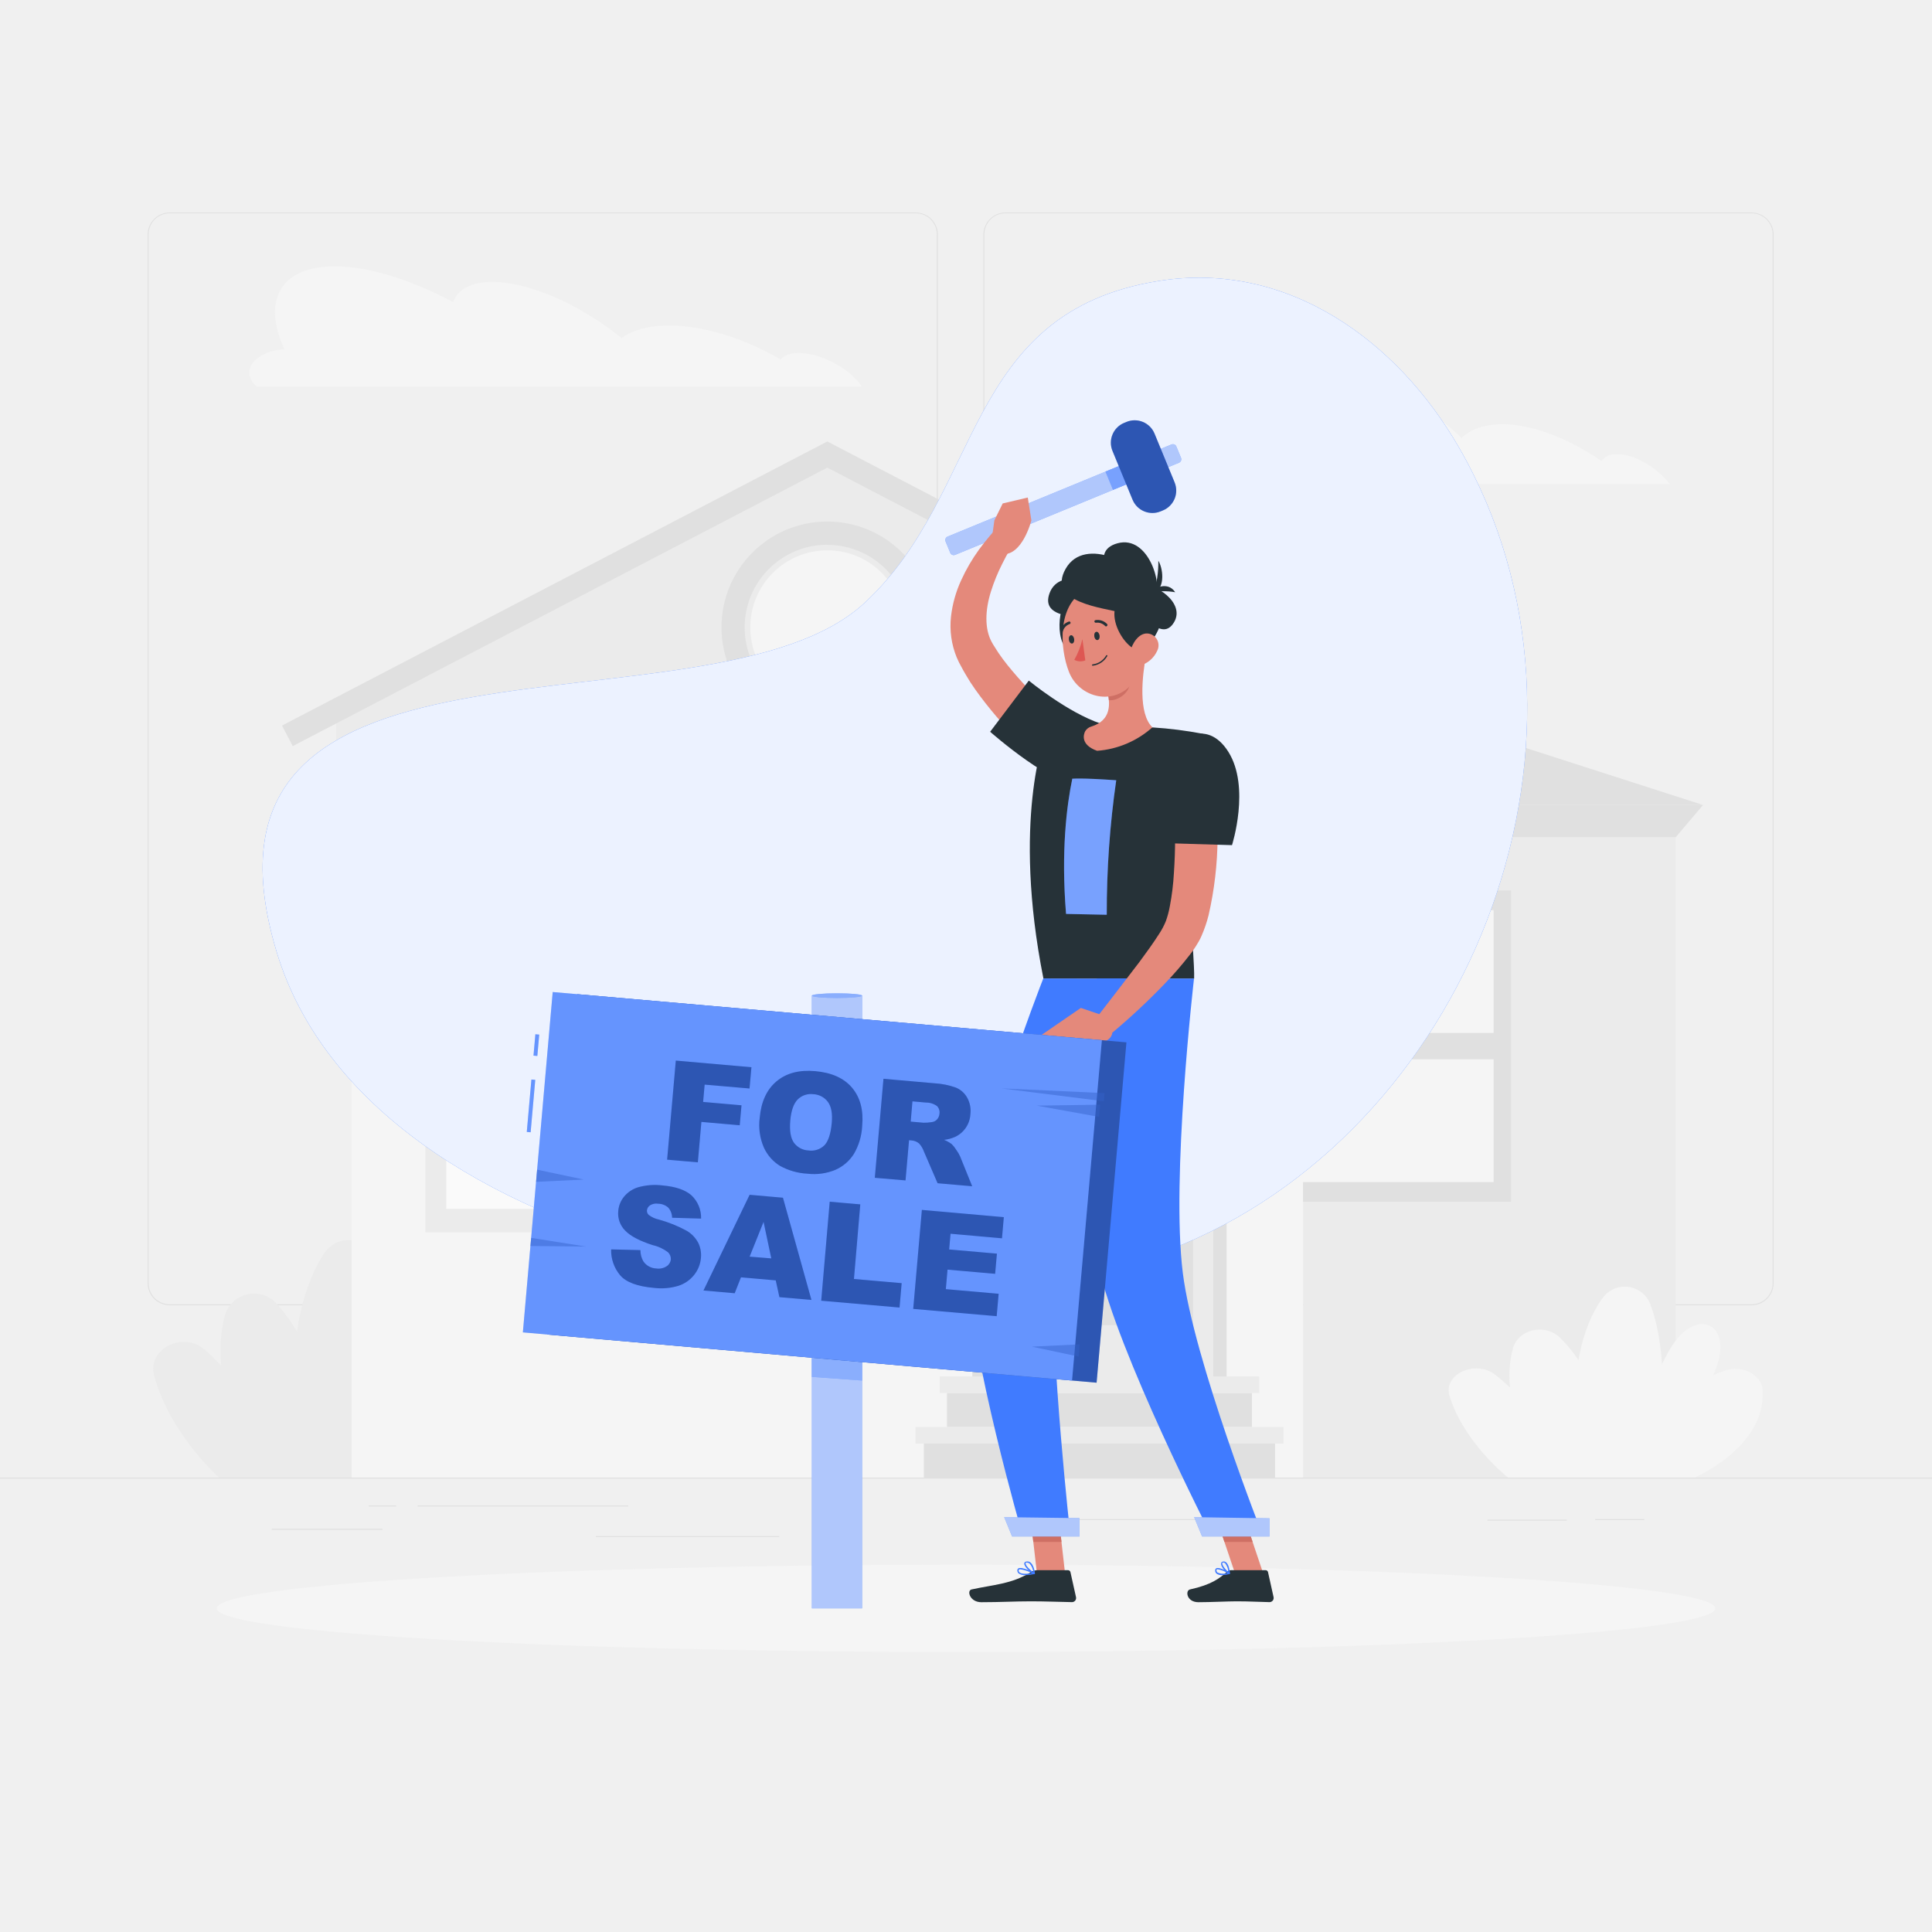
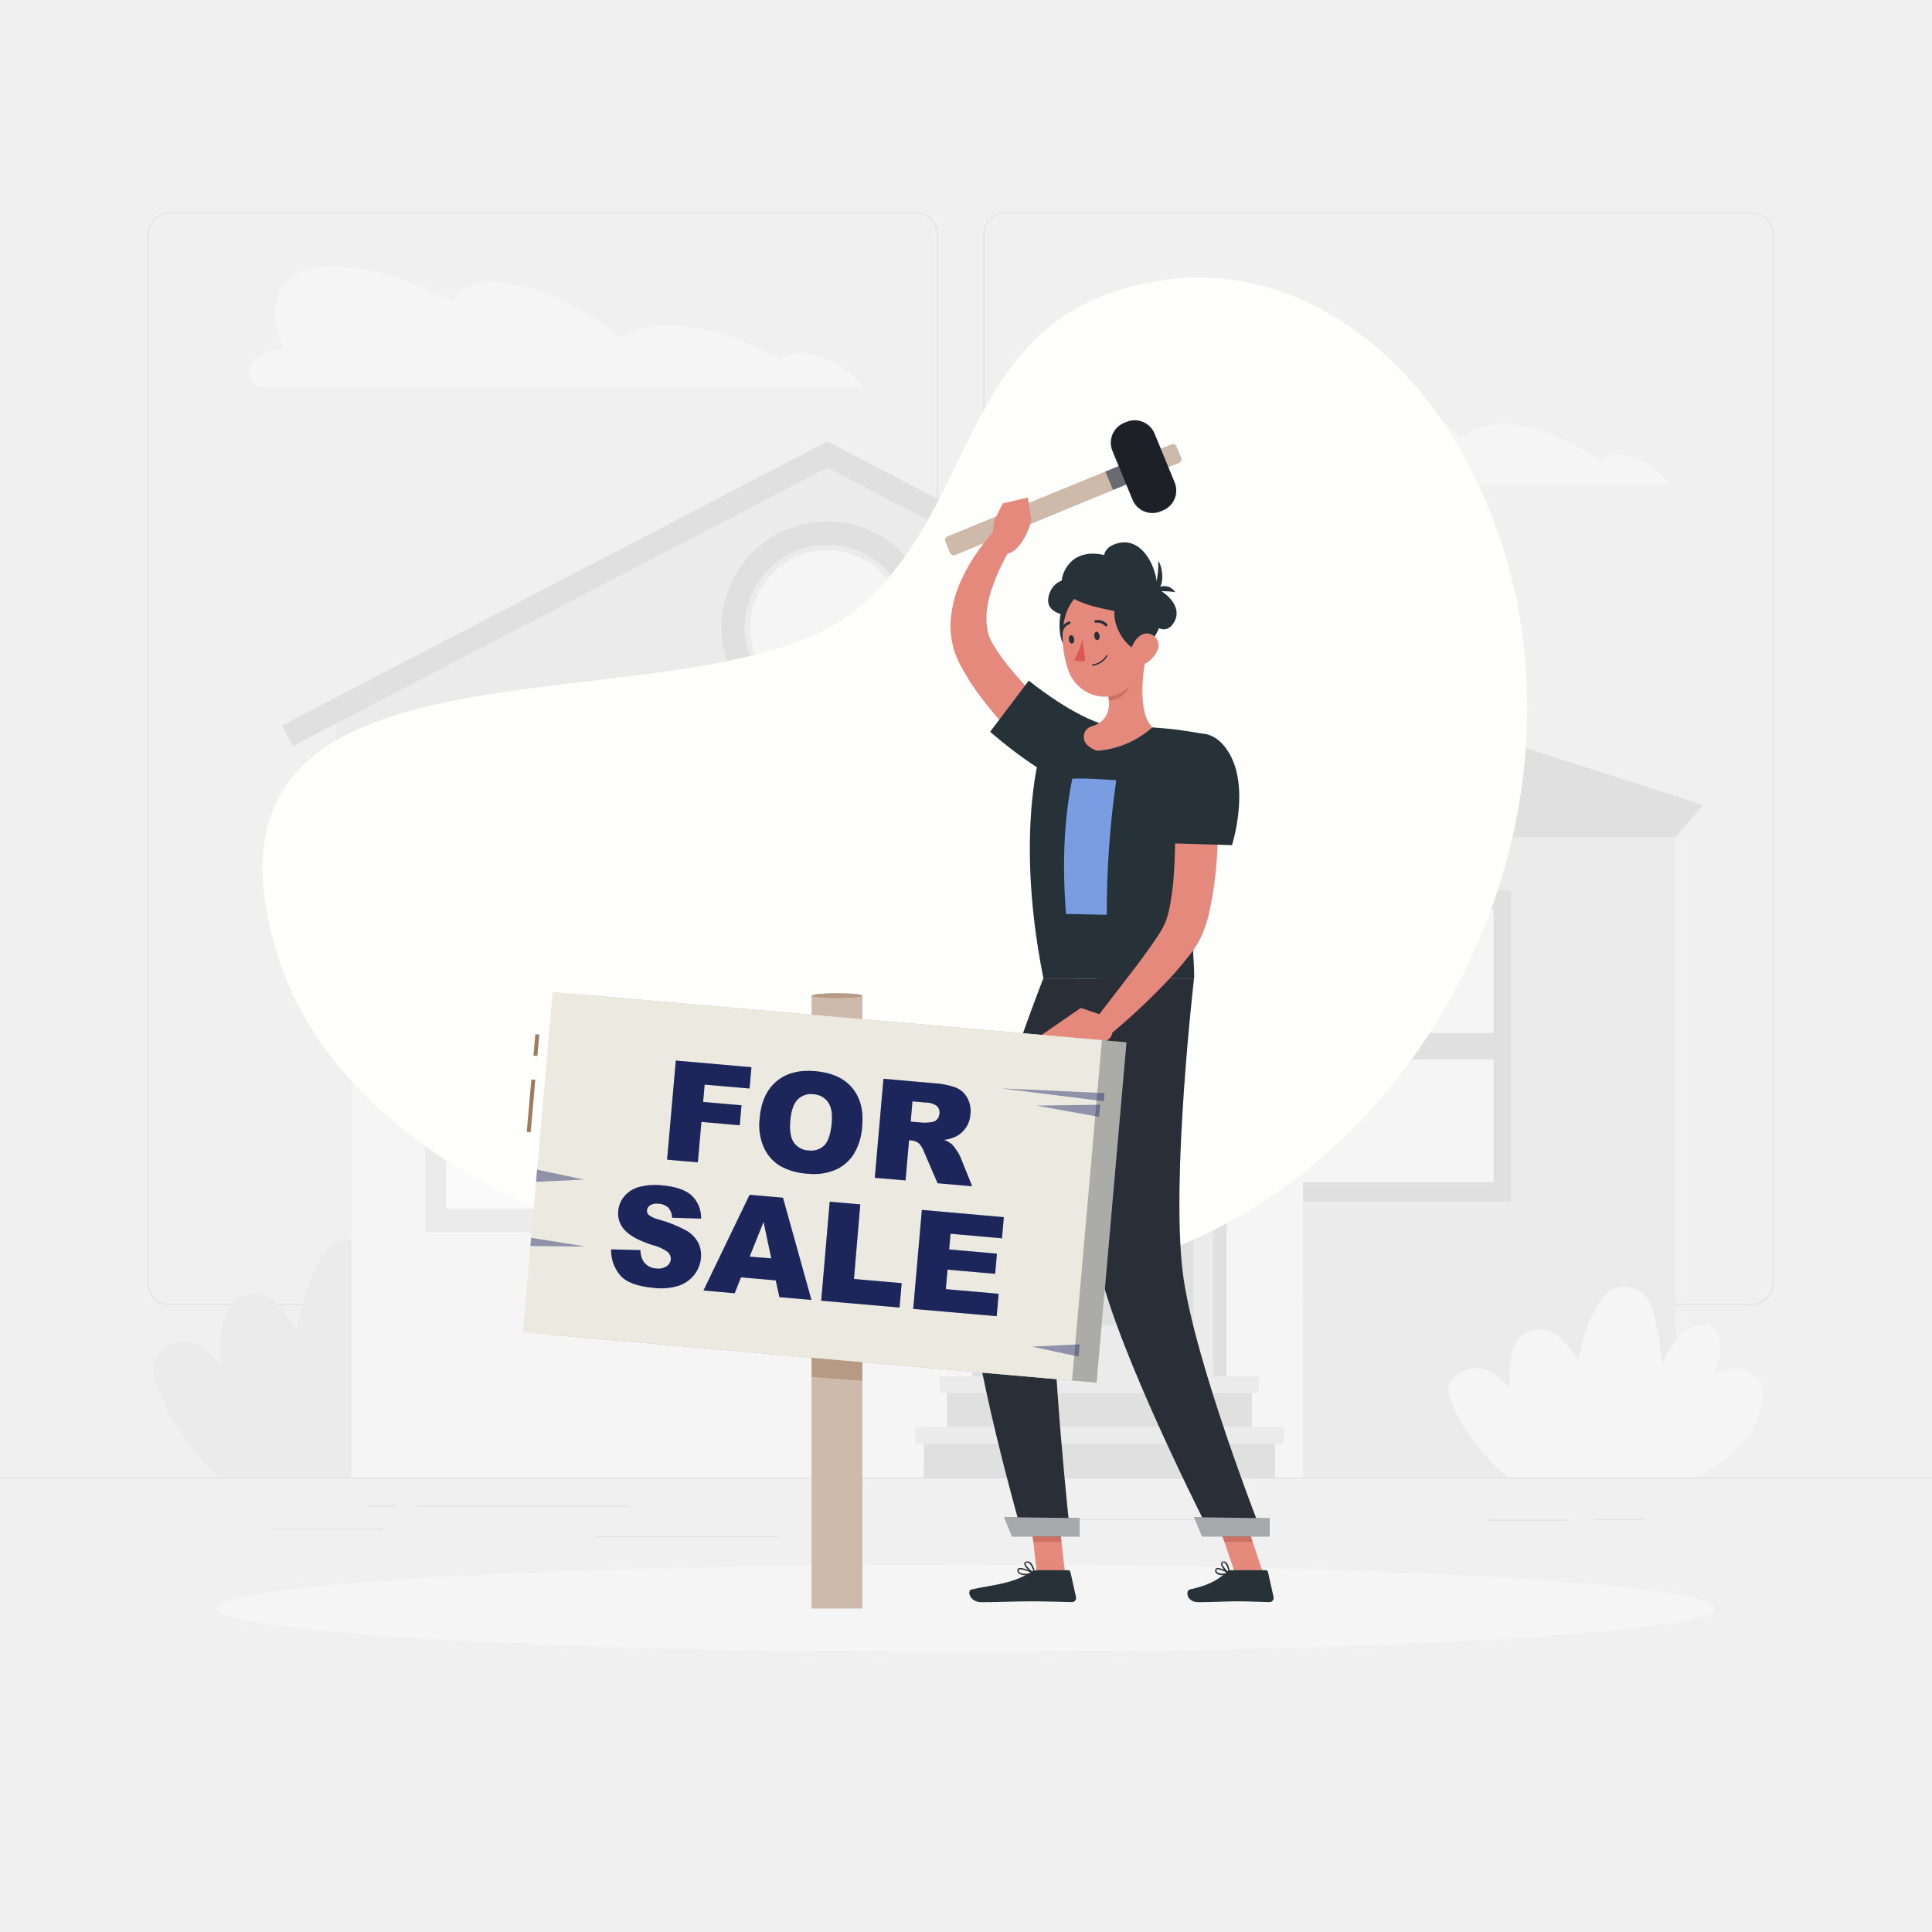
<svg xmlns="http://www.w3.org/2000/svg" viewBox="0 0 500 500">
  <path d="M0 382.4h500v.25H0zm384.97 10.88h20.54v.25h-20.54zm27.87-.13h12.69v.25h-12.69zm-135.95 0h38.81v.25h-38.81zm-122.68 4.39h47.46v.25h-47.46zm-58.77-7.91h7.07v.25h-7.07zm12.63 0h54.49v.25h-54.49zm-37.72 6.04h28.63v.25H70.35zM237 337.8H43.91a5.71 5.71 0 0 1-5.7-5.71V60.66a5.71 5.71 0 0 1 5.7-5.66H237a5.71 5.71 0 0 1 5.71 5.71v271.38a5.71 5.71 0 0 1-5.71 5.71M43.91 55.2a5.46 5.46 0 0 0-5.45 5.46v271.43a5.46 5.46 0 0 0 5.45 5.46H237a5.47 5.47 0 0 0 5.46-5.46V60.66A5.47 5.47 0 0 0 237 55.2Zm409.4 282.6h-193.1a5.72 5.72 0 0 1-5.71-5.71V60.66a5.72 5.72 0 0 1 5.71-5.66h193.1a5.71 5.71 0 0 1 5.69 5.66v271.43a5.71 5.71 0 0 1-5.69 5.71M260.21 55.2a5.47 5.47 0 0 0-5.46 5.46v271.43a5.47 5.47 0 0 0 5.46 5.46h193.1a5.47 5.47 0 0 0 5.46-5.46V60.66a5.47 5.47 0 0 0-5.46-5.46Z" style="fill:#e0e0e0" />
  <path d="M77.23 382.4H56.68S44 371.16 39.91 356.08C38 349.13 47.35 344.34 53 349.3c13.22 11.62 24.23 33.1 24.23 33.1" style="fill:#ebebeb" />
  <path d="M85.88 382.4H65.33s-11.75-24.14-7.21-41.71a7.86 7.86 0 0 1 13.45-3.32c15.54 17.1 14.31 45.03 14.31 45.03m.02 0h13.27s8.32-14.67 16.13-32.7c7.29-16.81-5.13-23.83-12.93-7.31-9.92 21.02-16.47 40.01-16.47 40.01" style="fill:#ebebeb" />
  <path d="M89.53 382.4h20.55s20.69-9.79 19.54-28.32c-.31-4.85-5.85-8-10.76-6.12-22.06 8.46-29.33 34.44-29.33 34.44" style="fill:#ebebeb" />
  <path d="M78 382.4h20.54s6.21-34.28-1.15-55.87c-2.2-6.45-10-7.58-13.62-2C70.38 345.41 78 382.4 78 382.4" style="fill:#ebebeb" />
  <path d="M214.11 200 272 154.03l168.75 54.3H214.11z" style="fill:#e0e0e0" />
  <path d="M337.22 216.67h96.44V382.4h-96.44z" style="fill:#ebebeb" transform="matrix(-1 0 0 -1 770.89 599.07)" />
  <path d="M408.83 382.4h-18.55s-11.43-9-15.15-21.16c-1.71-5.59 6.72-9.45 11.82-5.46 11.94 9.35 21.88 26.62 21.88 26.62" style="fill:#f5f5f5" />
  <path d="M416.65 382.4h-18.56s-10.61-19.41-6.51-33.54c1.42-4.9 8.32-6.41 12.14-2.67 14.04 13.75 12.93 36.21 12.93 36.21m.02 0h12a296 296 0 0 0 14.58-26.29c6.58-13.52-4.64-19.17-11.68-5.88a336 336 0 0 0-14.9 32.17" style="fill:#f5f5f5" />
  <path d="M419.94 382.4h18.56s18.69-7.87 17.64-22.77c-.27-3.9-5.28-6.43-9.71-4.92-19.92 6.8-26.49 27.69-26.49 27.69" style="fill:#f5f5f5" />
  <path d="M409.53 382.4h18.55s5.61-27.56-1-44.93a7.08 7.08 0 0 0-12.3-1.58c-12.13 16.76-5.25 46.51-5.25 46.51" style="fill:#f5f5f5" />
  <path d="M337.22 216.67h96.45l7.08-8.34H337.22zm-42.43 13.79h96.27v80.56h-96.27z" style="fill:#e0e0e0" />
  <path d="M307.73 227.12h70.39v87.22h-70.39z" style="fill:#f5f5f5" transform="rotate(90 342.925 270.735)" />
  <path d="M296.67 267.32h92.53v6.82h-92.53z" style="fill:#e0e0e0" />
  <path d="M91 187.85h246.22v194.54H91z" style="fill:#f5f5f5" />
  <path d="M110.08 222.55h115.18v96.38H110.08z" style="fill:#ebebeb" />
  <path d="M125.56 218.56h84.22v104.35h-84.22z" style="fill:#fafafa" transform="rotate(90 167.665 270.735)" />
  <path d="M134.25 209.86h66.83v104.35h-66.83z" style="fill:#f5f5f5" transform="rotate(90 167.67 262.04)" />
  <path d="M112.32 291.37h110.7v8.16h-110.7z" style="fill:#ebebeb" />
  <path d="M251.63 218.63h65.81v139.93h-65.81z" style="fill:#e0e0e0" transform="matrix(-1 0 0 -1 569.08 577.18)" />
  <path d="M216.16 260.74h136.75v58.88H216.16z" style="fill:#ebebeb" transform="rotate(90 284.54 290.18)" />
  <path d="M257.67 229.92h53.73v48.48h-53.73z" style="fill:#e0e0e0" transform="rotate(90 284.54 254.15)" />
  <path d="M257.67 291.86h53.73v48.48h-53.73z" style="fill:#e0e0e0" transform="rotate(90 284.54 316.1)" />
  <path d="M341.22 201.41H87v-17.56l127.11-66.22 127.11 66.22z" style="fill:#ebebeb" />
  <path d="m352.46 193.09-138.35-72.07-138.35 72.07-2.77-5.32 141.12-73.52 141.12 73.52z" style="fill:#e0e0e0" />
  <path d="M214.11 189.73a27.38 27.38 0 1 1 27.37-27.38 27.41 27.41 0 0 1-27.37 27.38m0-48.75a21.38 21.38 0 1 0 21.37 21.37A21.4 21.4 0 0 0 214.11 141Z" style="fill:#e0e0e0" />
  <circle cx="214.11" cy="162.35" r="19.93" style="fill:#f5f5f5" />
  <path d="M243.19 356.22h82.7v4.29h-82.7z" style="fill:#ebebeb" />
  <path d="M245.08 360.52H324v8.79h-78.92z" style="fill:#e0e0e0" />
  <path d="M236.91 369.31h95.26v4.29h-95.26z" style="fill:#ebebeb" />
  <path d="M239.09 373.6h90.9v8.79h-90.9z" style="fill:#e0e0e0" />
  <path d="M310.75 281.81a3.63 3.63 0 1 1-3.63-3.63 3.63 3.63 0 0 1 3.63 3.63" style="fill:#fafafa" />
  <path d="M73.62 90.4c-5.8-12.53-1.19-21.46 13-21.46 8.89 0 19.91 3.52 30.65 9.23 1.21-3.26 4.63-5.21 10.13-5.21 9.67 0 23 6 33.46 14.55 2.53-1.89 6.19-3.06 10.9-3.24C181 83.88 192.22 87.35 202 93a6 6 0 0 1 4.29-1.62c5.34-.22 12.56 3.28 16.14 7.81.23.29.43.56.62.84H66.42c-4.95-4.46.52-9.41 7.2-9.63m204.74 21.23a12 12 0 0 1 1.34-.07c-.41-4.65 2-7.62 7.14-7.62 3.72 0 8.27 1.55 12.91 4.17-1.32-9 2.93-14.89 12.56-14.89 7.77 0 17.61 3.82 27.33 10 .85-3.54 3.72-5.66 8.53-5.66 8.45 0 20.46 6.55 30.09 15.8 2.08-2.06 5.2-3.33 9.31-3.54 8.05-.41 18 3.35 26.9 9.49a4.34 4.34 0 0 1 3.66-1.76c4.4-.23 10.46 3.16 14 7.69H271.28c-3.78-6.83-.77-12.84 7.08-13.61" style="fill:#f5f5f5" />
-   <path d="M223.78 156C184 193 43.9 154 71.55 246.19c24.33 81.05 169.7 103.29 234.85 75.72C381.72 290 420.1 189.56 377.57 115.8 361.7 88.28 333.28 67.41 300 72.69c-51 8.1-45.33 54.69-76.22 83.31" style="fill:#407bff" />
+   <path d="M223.78 156C184 193 43.9 154 71.55 246.19c24.33 81.05 169.7 103.29 234.85 75.72C381.72 290 420.1 189.56 377.57 115.8 361.7 88.28 333.28 67.41 300 72.69c-51 8.1-45.33 54.69-76.22 83.31" style="fill:#F3F3EE" />
  <path d="M223.78 156C184 193 43.9 154 71.55 246.19c24.33 81.05 169.7 103.29 234.85 75.72C381.72 290 420.1 189.56 377.57 115.8 361.7 88.28 333.28 67.41 300 72.69c-51 8.1-45.33 54.69-76.22 83.31" style="fill:#fff;opacity:.9" />
  <ellipse cx="250" cy="416.24" rx="193.89" ry="11.32" style="fill:#f5f5f5" />
-   <rect width="5.11" height="64.58" x="272.6" y="97.02" rx=".96" style="fill:#407bff" transform="rotate(67.63 275.167 129.33)" />
+   <rect width="5.11" height="64.58" x="272.6" y="97.02" rx=".96" style="fill:#8A5A34" transform="rotate(67.63 275.167 129.33)" />
  <rect width="5.11" height="64.58" x="272.6" y="97.02" rx=".96" style="fill:#fafafa;opacity:.6" transform="rotate(67.63 275.167 129.33)" />
-   <path d="M286.69 121.13h5.11v4.77h-5.11z" style="fill:#407bff" transform="rotate(67.63 289.266 123.531)" />
+   <path d="M286.69 121.13h5.11v4.77h-5.11z" style="fill:#2A2E37" transform="rotate(67.63 289.266 123.531)" />
  <path d="M286.69 121.13h5.11v4.77h-5.11z" style="fill:#fafafa;opacity:.3" transform="rotate(67.63 289.266 123.531)" />
-   <rect width="24.77" height="11.77" x="283.54" y="114.88" rx="5.56" style="fill:#407bff" transform="rotate(67.63 295.935 120.783)" />
+   <rect width="24.77" height="11.77" x="283.54" y="114.88" rx="5.56" style="fill:#2A2E37" transform="rotate(67.63 295.935 120.783)" />
  <rect width="24.77" height="11.77" x="283.54" y="114.88" rx="5.56" style="opacity:.3" transform="rotate(67.63 295.935 120.783)" />
  <path d="M275.64 407.21h-7.28l-1.94-16.88h7.29zm51.28 0h-7.29l-5.68-16.88h7.29z" style="fill:#e4897b" />
  <path d="M318.66 406.36h8.88a.63.63 0 0 1 .62.5l1.44 6.48a1.07 1.07 0 0 1-1.06 1.29c-2.86-.05-5-.21-8.55-.21-2.21 0-6.77.23-9.83.23s-3.46-3-2.21-3.3c5.62-1.23 7.73-2.92 9.53-4.54a1.75 1.75 0 0 1 1.18-.45m-50.25 0h8a.65.65 0 0 1 .62.5l1.44 6.48a1.06 1.06 0 0 1-1.05 1.29c-2.87-.05-7-.21-10.63-.21-4.22 0-7.86.23-12.81.23-3 0-3.82-3-2.56-3.3 5.7-1.25 10.35-1.38 15.27-4.42a3.4 3.4 0 0 1 1.72-.57" style="fill:#263238" />
  <path d="M270.42 197.92c-1.21-1-2.27-1.94-3.35-3s-2.13-2-3.17-3c-2.08-2.07-4.09-4.21-6-6.45s-3.77-4.59-5.52-7.06l-1.28-1.89-1.21-2c-.41-.64-.77-1.37-1.15-2.06l-.56-1.05c-.2-.42-.4-.83-.58-1.26a21.6 21.6 0 0 1-1.48-10.6 30.9 30.9 0 0 1 2.64-9.4 45.6 45.6 0 0 1 4.62-7.93c.88-1.22 1.82-2.39 2.78-3.53a43 43 0 0 1 3.11-3.31l4.1 3.62c-.67 1-1.42 2.22-2.09 3.36s-1.3 2.34-1.89 3.53a47 47 0 0 0-2.94 7.2c-1.51 4.82-1.66 9.61.17 13 .1.22.23.42.35.63l.5.79c.35.52.64 1.05 1 1.56l1.11 1.56 1.2 1.55c1.63 2 3.38 4 5.21 6s3.75 3.9 5.69 5.79 4 3.79 5.89 5.53Z" style="fill:#e4897b" />
  <path d="M280.2 203.06c-6.81 1.46-23.95-13.68-23.95-13.68l10-13.24s10.11 8.31 18.67 11.14c8.76 2.91 2.76 14.17-4.72 15.78" style="fill:#263238" />
  <path d="m256.5 140.83.84-6.16h9.58s-2.35 9.33-7.62 8.71Zm3-10.54 6.49-1.53.93 5.91h-9.58z" style="fill:#e4897b" />
  <path d="m266.42 390.34 1 8.7h7.29l-1-8.7zm54.83 0h-7.29l2.92 8.7h7.29z" style="fill:#ce6f64" />
  <path d="M270.47 190.26s-8.6 22-.43 63h39c.27-6-3.49-35.16 2.28-63.35a102 102 0 0 0-13-1.65 143 143 0 0 0-16.57 0 73 73 0 0 0-11.28 2" style="fill:#263238" />
-   <path d="M283.43 201.6c-3.17-.15-4.89-.12-5.64-.08h-.28c-1.45 6.95-2.94 18.73-1.62 35l10.54.22a239.6 239.6 0 0 1 2.45-34.81c-1.61-.11-3.51-.24-5.45-.33" style="fill:#407bff" />
+   <path d="M283.43 201.6c-3.17-.15-4.89-.12-5.64-.08h-.28c-1.45 6.95-2.94 18.73-1.62 35l10.54.22a239.6 239.6 0 0 1 2.45-34.81c-1.61-.11-3.51-.24-5.45-.33" style="fill:#4274D9" />
  <path d="M283.43 201.6c-3.17-.15-4.89-.12-5.64-.08h-.28c-1.45 6.95-2.94 18.73-1.62 35l10.54.22a239.6 239.6 0 0 1 2.45-34.81c-1.61-.11-3.51-.24-5.45-.33" style="fill:#fafafa;opacity:.3" />
  <path d="M296.6 169.58c-1 5.33-2.08 15.1 1.65 18.65a24.2 24.2 0 0 1-14.33 6.08c-4.31-1.56-3.52-4.2-3.08-5.06a2.7 2.7 0 0 1 1.62-1.23c5.15-1.61 5-5.81 4-9.76Z" style="fill:#e4897b" />
  <path d="m292.46 173.12-6 5.14a17 17 0 0 1 .51 2.94c2.33.3 5.47-2 5.47-4.59a22 22 0 0 0 .02-3.49" style="fill:#ce6f64" />
  <path d="M277 154.08c-3.34 2-4.31 13.24.55 14.91s5.79-18.67-.55-14.91" style="fill:#263238" />
  <path d="M283.44 160c-3.48-.44-14.4.36-11.79-6.55s14.09-2.64 15 .62 2.87 6.73-3.21 5.93" style="fill:#263238" />
  <path d="M295.16 161c.53 7.21 1.21 11.4-1.9 15.57-4.68 6.26-13.95 4.19-16.63-2.72-2.41-6.22-2.88-17 3.73-20.76a9.86 9.86 0 0 1 14.8 7.91" style="fill:#e4897b" />
  <path d="M295.61 168.1c-3.56 2.07-13.19-12.21-1.86-15.43s7.63 12.09 1.86 15.43" style="fill:#263238" />
  <path d="M290.44 158.63c-4.65-1.34-19.67-2.59-14.65-11.43s19.74-.58 20.24 4 2.52 9.8-5.59 7.43" style="fill:#263238" />
  <path d="M291.06 156c-1.94-3.54-10-13.17-1.85-15.4s12 11.35 9.51 14.36-4.28 7.23-7.66 1.04" style="fill:#263238" />
  <path d="M298.54 153.62a27 27 0 0 0 1.24-8.49c1.06 1.62 2.06 6.87-1.24 8.49" style="fill:#263238" />
  <path d="M304.14 153.27a16.1 16.1 0 0 0-6.55.17c.98-1.29 4.64-3.11 6.55-.17" style="fill:#263238" />
  <path d="M293.58 156.81c2.07 2 7.16 9.45 10.26 4.23s-5.52-10.42-8.07-9.31-5.77 1.56-2.19 5.08" style="fill:#263238" />
  <path d="M299.46 168.47a6.92 6.92 0 0 1-3.83 3.59c-2.26.83-3.59-1.15-3.12-3.39.43-2 2.11-4.86 4.46-4.73a3.08 3.08 0 0 1 2.49 4.53" style="fill:#e4897b" />
-   <path d="M270 253.23s-20.55 52.07-19.76 74.29c.83 23.11 14.41 69.83 14.41 69.83H277s-5-45.35-4.48-68.07c.6-24.74 23.14-76 23.14-76Z" style="fill:#407bff" />
-   <path d="m286.41 270.44 1.19 2.68a351 351 0 0 0-11.25 34c-.35-13.12 2.38-27.62 10.06-36.68" style="fill:#407bff" />
+   <path d="M270 253.23s-20.55 52.07-19.76 74.29c.83 23.11 14.41 69.83 14.41 69.83H277s-5-45.35-4.48-68.07c.6-24.74 23.14-76 23.14-76Z" style="fill:#2A2E37" />
+   <path d="m286.41 270.44 1.19 2.68a351 351 0 0 0-11.25 34c-.35-13.12 2.38-27.62 10.06-36.68" style="fill:#2A2E37" />
  <path d="m286.41 270.44 1.19 2.68a351 351 0 0 0-11.25 34c-.35-13.12 2.38-27.62 10.06-36.68" style="opacity:.2" />
-   <path d="M283.86 253.23s-4.15 53.27.39 74.13c5 22.85 29.21 70 29.21 70h13.34s-17.85-45.3-20.69-67.92c-3.08-24.54 2.9-76.2 2.9-76.2Z" style="fill:#407bff" />
-   <path d="M311.1 397.64h17.44v-4.7l-19.5-.3z" style="fill:#407bff" />
+   <path d="M283.86 253.23s-4.15 53.27.39 74.13c5 22.85 29.21 70 29.21 70h13.34s-17.85-45.3-20.69-67.92c-3.08-24.54 2.9-76.2 2.9-76.2Z" style="fill:#2A2E37" />
+   <path d="M311.1 397.64h17.44v-4.7l-19.5-.3z" style="fill:#2A2E37" />
  <path d="M311.1 397.64h17.44v-4.7l-19.5-.3z" style="fill:#fafafa;opacity:.6" />
-   <path d="M261.93 397.64h17.45v-4.75l-19.5-.25z" style="fill:#407bff" />
+   <path d="M261.93 397.64h17.45v-4.75l-19.5-.25z" style="fill:#2A2E37" />
  <path d="M261.93 397.64h17.45v-4.75l-19.5-.25z" style="fill:#fafafa;opacity:.6" />
  <path d="M284.58 164.51c.08.58-.16 1.09-.54 1.14s-.76-.37-.84-1 .17-1.09.55-1.14.75.41.83 1m-6.58.89c.08.59-.16 1.1-.54 1.15s-.76-.38-.84-1 .17-1.1.55-1.15.75.42.83 1" style="fill:#263238" />
  <path d="M280.13 165.41a21 21 0 0 1-2.1 5.36 3.38 3.38 0 0 0 2.85.14Z" style="fill:#de5753" />
  <path d="M282.78 172.29a.18.18 0 0 1-.18-.15.19.19 0 0 1 .15-.2 4.66 4.66 0 0 0 3.52-2.31.17.17 0 0 1 .23-.08.18.18 0 0 1 .08.23 5 5 0 0 1-3.78 2.51Zm3.45-10.17a.32.32 0 0 1-.23-.12 2.77 2.77 0 0 0-2.35-.84.35.35 0 0 1-.41-.27.33.33 0 0 1 .27-.4 3.39 3.39 0 0 1 3 1 .34.34 0 0 1 0 .49.35.35 0 0 1-.28.14m-11.47 1.42h-.1a.34.34 0 0 1-.22-.43 3.39 3.39 0 0 1 2.19-2.26.34.34 0 0 1 .42.24.34.34 0 0 1-.24.42 2.76 2.76 0 0 0-1.72 1.81.34.34 0 0 1-.33.22" style="fill:#263238" />
  <path d="M314.55 197.37c.31 3.34.45 6.52.56 9.78s.09 6.49 0 9.75a92.2 92.2 0 0 1-2.34 20 34 34 0 0 1-1.81 5.29c-.17.42-.46 1-.71 1.43s-.51.88-.76 1.26c-.51.81-1 1.52-1.56 2.21a92 92 0 0 1-6.52 7.52 172 172 0 0 1-14.14 13.15l-3.91-3.82c3.84-5 7.75-10 11.47-14.91 1.83-2.48 3.67-5 5.2-7.42a18.2 18.2 0 0 0 1.72-3.29 24 24 0 0 0 1-3.77 65 65 0 0 0 1.06-8.67c.2-3 .31-6 .31-9.11 0-6.11-.23-12.39-.61-18.43Z" style="fill:#e4897b" />
  <path d="M317.91 194.59c5.73 9.14.93 24.13.93 24.13l-17.74-.52s1.06-9 1.56-18c.53-9.71 9.64-14.57 15.25-5.61" style="fill:#263238" />
-   <path d="M316.25 407.64a2.2 2.2 0 0 1-1.4-.38 1 1 0 0 1-.36-.91.55.55 0 0 1 .3-.49c.81-.4 3.15 1 3.42 1.2a.18.18 0 0 1 .08.17.17.17 0 0 1-.13.14 8.2 8.2 0 0 1-1.91.27m-1.08-1.51a.5.5 0 0 0-.23 0 .22.22 0 0 0-.11.2.72.72 0 0 0 .24.63 3.54 3.54 0 0 0 2.59.13 7.1 7.1 0 0 0-2.49-.96" style="fill:#407bff" />
-   <path d="M318.12 407.38h-.09c-.75-.41-2.21-2-2-2.82 0-.15.13-.4.55-.45a.91.91 0 0 1 .73.22c.85.69 1 2.79 1 2.88a.18.18 0 0 1-.08.16Zm-1.47-3h-.08c-.23 0-.25.13-.25.17-.1.48.83 1.69 1.58 2.26a4.13 4.13 0 0 0-.86-2.28.56.56 0 0 0-.39-.11Zm-51.27 3.26a2.8 2.8 0 0 1-1.77-.45 1 1 0 0 1-.32-.84.53.53 0 0 1 .28-.46c.89-.49 3.81 1 4.14 1.16a.18.18 0 0 1 .1.18.19.19 0 0 1-.14.15 12.7 12.7 0 0 1-2.29.26m-1.32-1.51a.7.7 0 0 0-.32.06.22.22 0 0 0-.11.19.61.61 0 0 0 .21.55c.45.4 1.65.47 3.25.2a9.4 9.4 0 0 0-3.03-1" style="fill:#407bff" />
-   <path d="M267.64 407.38h-.07c-.88-.39-2.63-2-2.49-2.79 0-.19.17-.44.64-.48a1.27 1.27 0 0 1 1 .29c.92.76 1.12 2.73 1.13 2.81a.2.2 0 0 1-.07.16.2.2 0 0 1-.14.01m-1.78-3h-.11c-.31 0-.33.15-.33.19-.08.5 1.1 1.74 2 2.28a4 4 0 0 0-1-2.25.94.94 0 0 0-.56-.18Z" style="fill:#407bff" />
+   <path d="M316.25 407.64a2.2 2.2 0 0 1-1.4-.38 1 1 0 0 1-.36-.91.55.55 0 0 1 .3-.49c.81-.4 3.15 1 3.42 1.2a.18.18 0 0 1 .08.17.17.17 0 0 1-.13.14 8.2 8.2 0 0 1-1.91.27m-1.08-1.51a.5.5 0 0 0-.23 0 .22.22 0 0 0-.11.2.72.72 0 0 0 .24.63 3.54 3.54 0 0 0 2.59.13 7.1 7.1 0 0 0-2.49-.96" style="fill:#2A2E37" />
+   <path d="M318.12 407.38h-.09c-.75-.41-2.21-2-2-2.82 0-.15.13-.4.55-.45a.91.91 0 0 1 .73.22c.85.69 1 2.79 1 2.88a.18.18 0 0 1-.08.16Zm-1.47-3h-.08c-.23 0-.25.13-.25.17-.1.48.83 1.69 1.58 2.26a4.13 4.13 0 0 0-.86-2.28.56.56 0 0 0-.39-.11Zm-51.27 3.26a2.8 2.8 0 0 1-1.77-.45 1 1 0 0 1-.32-.84.53.53 0 0 1 .28-.46c.89-.49 3.81 1 4.14 1.16a.18.18 0 0 1 .1.18.19.19 0 0 1-.14.15 12.7 12.7 0 0 1-2.29.26m-1.32-1.51a.7.7 0 0 0-.32.06.22.22 0 0 0-.11.19.61.61 0 0 0 .21.55c.45.4 1.65.47 3.25.2a9.4 9.4 0 0 0-3.03-1" style="fill:#2A2E37" />
+   <path d="M267.64 407.38h-.07c-.88-.39-2.63-2-2.49-2.79 0-.19.17-.44.64-.48a1.27 1.27 0 0 1 1 .29c.92.76 1.12 2.73 1.13 2.81a.2.2 0 0 1-.07.16.2.2 0 0 1-.14.01m-1.78-3h-.11c-.31 0-.33.15-.33.19-.08.5 1.1 1.74 2 2.28a4 4 0 0 0-1-2.25.94.94 0 0 0-.56-.18Z" style="fill:#2A2E37" />
  <path d="m286.72 263.23-7-2.38.95 9.26s6.42.7 7.17-2.65Zm-17.88 5.1 6.27 2.11 5.56-.33-.95-9.26z" style="fill:#e4897b" />
-   <path d="M210.11 257.67h13v158.57h-13z" style="fill:#407bff" />
+   <path d="M210.11 257.67h13v158.57h-13z" style="fill:#8A5A34" />
  <path d="M210.11 257.67h13v158.57h-13z" style="fill:#fafafa;opacity:.6" />
-   <path d="M223.11 257.67c0 .33-2.91.61-6.5.61s-6.5-.28-6.5-.61 2.91-.61 6.5-.61 6.5.27 6.5.61" style="fill:#407bff" />
+   <path d="M223.11 257.67c0 .33-2.91.61-6.5.61s-6.5-.28-6.5-.61 2.91-.61 6.5-.61 6.5.27 6.5.61" style="fill:#8A5A34" />
  <path d="M223.11 257.67c0 .33-2.91.61-6.5.61s-6.5-.28-6.5-.61 2.91-.61 6.5-.61 6.5.27 6.5.61" style="fill:#fafafa;opacity:.4" />
-   <path d="m223.11 357.28-13-.94v-9.78h13z" style="fill:#407bff" />
+   <path d="m223.11 357.28-13-.94v-9.78h13z" style="fill:#8A5A34" />
  <path d="m223.11 357.28-13-.94v-9.78h13z" style="fill:#fafafa;opacity:.4" />
-   <path d="M145.26 263.36h142.67v88.42H145.26z" style="fill:#407bff" transform="rotate(5.01 216.595 307.599)" />
+   <path d="M145.26 263.36h142.67v88.42H145.26z" style="fill:#F3F3EE" transform="rotate(5.01 216.595 307.599)" />
  <path d="M145.26 263.36h142.67v88.42H145.26z" style="opacity:.3" transform="rotate(5.01 216.595 307.599)" />
-   <path d="M136.04 269.98h5.55v1h-5.55z" style="fill:#407bff" transform="rotate(-84.96 138.809 270.48)" />
+   <path d="M136.04 269.98h5.55v1h-5.55z" style="fill:#8A5A34" transform="rotate(-84.96 138.809 270.48)" />
  <path d="M136.04 269.98h5.55v1h-5.55z" style="fill:#fafafa;opacity:.2" transform="rotate(-84.96 138.809 270.48)" />
-   <path d="M130.63 285.72h13.62v1h-13.62z" style="fill:#407bff" transform="rotate(-84.96 137.426 286.22)" />
+   <path d="M130.63 285.72h13.62v1h-13.62z" style="fill:#8A5A34" transform="rotate(-84.96 137.426 286.22)" />
  <path d="M130.63 285.72h13.62v1h-13.62z" style="fill:#fafafa;opacity:.2" transform="rotate(-84.96 137.426 286.22)" />
-   <path d="M138.9 262.8h142.67v88.42H138.9z" style="fill:#407bff" transform="rotate(5.01 210.274 307.074)" />
+   <path d="M138.9 262.8h142.67v88.42H138.9z" style="fill:#E9E5D9" transform="rotate(5.01 210.274 307.074)" />
  <path d="M138.9 262.8h142.67v88.42H138.9z" style="fill:#fafafa;opacity:.2" transform="rotate(5.01 210.274 307.074)" />
-   <path d="m285.85 282.9-26.66-1.22 26.48 3.32z" style="fill:#407bff;opacity:.4" />
+   <path d="m285.85 282.9-26.66-1.22 26.48 3.32z" style="fill:#293681;opacity:.4" />
  <path d="m285.85 282.9-26.66-1.22 26.48 3.32z" style="opacity:.1" />
-   <path d="m284.72 285.9-16.45.23 16.17 2.92z" style="fill:#407bff;opacity:.4" />
+   <path d="m284.72 285.9-16.45.23 16.17 2.92z" style="fill:#293681;opacity:.4" />
  <path d="m284.72 285.9-16.45.23 16.17 2.92z" style="opacity:.1" />
-   <path d="m137.27 322.46 14.38.15-14.19-2.25z" style="fill:#407bff;opacity:.4" />
+   <path d="m137.27 322.46 14.38.15-14.19-2.25z" style="fill:#293681;opacity:.4" />
  <path d="m137.27 322.46 14.38.15-14.19-2.25z" style="opacity:.1" />
-   <path d="m138.73 305.86 12.37-.59-12.1-2.56z" style="fill:#407bff;opacity:.4" />
+   <path d="m138.73 305.86 12.37-.59-12.1-2.56z" style="fill:#293681;opacity:.4" />
  <path d="m138.73 305.86 12.37-.59-12.1-2.56z" style="opacity:.1" />
-   <path d="m279.43 347.92-12.38.59 12.1 2.57z" style="fill:#407bff;opacity:.4" />
+   <path d="m279.43 347.92-12.38.59 12.1 2.57z" style="fill:#293681;opacity:.4" />
  <path d="m279.43 347.92-12.38.59 12.1 2.57z" style="opacity:.1" />
-   <path d="m174.9 274.48 19.57 1.72-.49 5.5-11.62-1-.39 4.48 9.93.87-.46 5.17-9.92-.87-.92 10.46-7.95-.69Zm21.71 14.83q.55-6.27 4.35-9.46t10-2.64q6.39.56 9.55 4.29c2.11 2.5 3 5.8 2.62 9.93a15.76 15.76 0 0 1-2.16 7.23 10.77 10.77 0 0 1-4.76 4.09 14.46 14.46 0 0 1-7.26 1 16.5 16.5 0 0 1-7.05-2 10.86 10.86 0 0 1-4.22-4.78 14.6 14.6 0 0 1-1.07-7.66m7.91.73c-.22 2.58.09 4.48.95 5.7a4.94 4.94 0 0 0 3.78 2 4.87 4.87 0 0 0 4.09-1.32c1-1 1.67-3 1.92-5.83.22-2.41-.12-4.22-1-5.42a5 5 0 0 0-3.81-2 4.83 4.83 0 0 0-4 1.36q-1.58 1.59-1.93 5.47Zm21.88 14.77 2.24-25.62 13.2 1.16a19.6 19.6 0 0 1 5.55 1.12 5.93 5.93 0 0 1 2.92 2.61 7 7 0 0 1 .83 4.25 6.88 6.88 0 0 1-3.95 5.89 9.8 9.8 0 0 1-2.87.77 8 8 0 0 1 2 1.12 7.7 7.7 0 0 1 1.15 1.46 9.5 9.5 0 0 1 1 1.69l3.13 7.74-8.95-.78-3.54-8.2a6.1 6.1 0 0 0-1.26-2.1 3.4 3.4 0 0 0-1.89-.77l-.7-.06-.91 10.4Zm9.29-14.54 3.33.29a12 12 0 0 0 2.13-.16 2.1 2.1 0 0 0 1.35-.69 2.42 2.42 0 0 0 .63-1.45 2.33 2.33 0 0 0-.62-2 4.77 4.77 0 0 0-2.89-.92l-3.48-.31Zm-77.53 33.07 7.58.19a5.7 5.7 0 0 0 .75 2.89 4.22 4.22 0 0 0 3.35 1.86 3.9 3.9 0 0 0 2.69-.57 2.41 2.41 0 0 0 1.08-1.76 2.37 2.37 0 0 0-.72-1.86 10.1 10.1 0 0 0-3.93-1.84q-5.1-1.63-7.15-3.76a6.26 6.26 0 0 1-1.8-5.14 6.64 6.64 0 0 1 1.47-3.63 7.55 7.55 0 0 1 3.68-2.46 16.1 16.1 0 0 1 6.39-.46c3.27.29 5.72 1.12 7.33 2.49a7.93 7.93 0 0 1 2.56 6.08l-7.5-.22a4.05 4.05 0 0 0-1-2.63 4 4 0 0 0-2.56-1 3.13 3.13 0 0 0-2.13.4 1.81 1.81 0 0 0-.83 1.36 1.46 1.46 0 0 0 .48 1.15 6.5 6.5 0 0 0 2.58 1.18 33.7 33.7 0 0 1 7.23 2.91 7.9 7.9 0 0 1 3 3.13 7.27 7.27 0 0 1 .69 3.88 8.1 8.1 0 0 1-1.76 4.42 8.5 8.5 0 0 1-4.09 2.82 15.3 15.3 0 0 1-6.26.54q-6.54-.57-8.83-3.31a10 10 0 0 1-2.3-6.66m42.6 8.02-9-.79-1.62 4.12-8.08-.71L194 309.21l8.63.76 7.37 26.45-8.29-.72Zm-1.15-5.69-2-9.45-3.61 9ZM214.73 311l7.91.69L221 331l12.35 1.08-.55 6.31-20.27-1.77Zm23.85 2.12 21.21 1.88-.48 5.47-13.31-1.18-.36 4.07 12.36 1.08-.46 5.22-12.32-1.08-.44 5.05 13.67 1.2-.51 5.8-21.6-1.89Z" style="fill:#407bff" />
+   <path d="m174.9 274.48 19.57 1.72-.49 5.5-11.62-1-.39 4.48 9.93.87-.46 5.17-9.92-.87-.92 10.46-7.95-.69Zm21.71 14.83q.55-6.27 4.35-9.46t10-2.64q6.39.56 9.55 4.29c2.11 2.5 3 5.8 2.62 9.93a15.76 15.76 0 0 1-2.16 7.23 10.77 10.77 0 0 1-4.76 4.09 14.46 14.46 0 0 1-7.26 1 16.5 16.5 0 0 1-7.05-2 10.86 10.86 0 0 1-4.22-4.78 14.6 14.6 0 0 1-1.07-7.66m7.91.73c-.22 2.58.09 4.48.95 5.7a4.94 4.94 0 0 0 3.78 2 4.87 4.87 0 0 0 4.09-1.32c1-1 1.67-3 1.92-5.83.22-2.41-.12-4.22-1-5.42a5 5 0 0 0-3.81-2 4.83 4.83 0 0 0-4 1.36q-1.58 1.59-1.93 5.47Zm21.88 14.77 2.24-25.62 13.2 1.16a19.6 19.6 0 0 1 5.55 1.12 5.93 5.93 0 0 1 2.92 2.61 7 7 0 0 1 .83 4.25 6.88 6.88 0 0 1-3.95 5.89 9.8 9.8 0 0 1-2.87.77 8 8 0 0 1 2 1.12 7.7 7.7 0 0 1 1.15 1.46 9.5 9.5 0 0 1 1 1.69l3.13 7.74-8.95-.78-3.54-8.2a6.1 6.1 0 0 0-1.26-2.1 3.4 3.4 0 0 0-1.89-.77l-.7-.06-.91 10.4Zm9.29-14.54 3.33.29a12 12 0 0 0 2.13-.16 2.1 2.1 0 0 0 1.35-.69 2.42 2.42 0 0 0 .63-1.45 2.33 2.33 0 0 0-.62-2 4.77 4.77 0 0 0-2.89-.92l-3.48-.31Zm-77.53 33.07 7.58.19a5.7 5.7 0 0 0 .75 2.89 4.22 4.22 0 0 0 3.35 1.86 3.9 3.9 0 0 0 2.69-.57 2.41 2.41 0 0 0 1.08-1.76 2.37 2.37 0 0 0-.72-1.86 10.1 10.1 0 0 0-3.93-1.84q-5.1-1.63-7.15-3.76a6.26 6.26 0 0 1-1.8-5.14 6.64 6.64 0 0 1 1.47-3.63 7.55 7.55 0 0 1 3.68-2.46 16.1 16.1 0 0 1 6.39-.46c3.27.29 5.72 1.12 7.33 2.49a7.93 7.93 0 0 1 2.56 6.08l-7.5-.22a4.05 4.05 0 0 0-1-2.63 4 4 0 0 0-2.56-1 3.13 3.13 0 0 0-2.13.4 1.81 1.81 0 0 0-.83 1.36 1.46 1.46 0 0 0 .48 1.15 6.5 6.5 0 0 0 2.58 1.18 33.7 33.7 0 0 1 7.23 2.91 7.9 7.9 0 0 1 3 3.13 7.27 7.27 0 0 1 .69 3.88 8.1 8.1 0 0 1-1.76 4.42 8.5 8.5 0 0 1-4.09 2.82 15.3 15.3 0 0 1-6.26.54q-6.54-.57-8.83-3.31a10 10 0 0 1-2.3-6.66m42.6 8.02-9-.79-1.62 4.12-8.08-.71L194 309.21l8.63.76 7.37 26.45-8.29-.72Zm-1.15-5.69-2-9.45-3.61 9ZM214.73 311l7.91.69L221 331l12.35 1.08-.55 6.31-20.27-1.77Zm23.85 2.12 21.21 1.88-.48 5.47-13.31-1.18-.36 4.07 12.36 1.08-.46 5.22-12.32-1.08-.44 5.05 13.67 1.2-.51 5.8-21.6-1.89Z" style="fill:#293681" />
  <path d="m174.9 274.48 19.57 1.72-.49 5.5-11.62-1-.39 4.48 9.93.87-.46 5.17-9.92-.87-.92 10.46-7.95-.69Zm21.71 14.83q.55-6.27 4.35-9.46t10-2.64q6.39.56 9.55 4.29c2.11 2.5 3 5.8 2.62 9.93a15.76 15.76 0 0 1-2.16 7.23 10.77 10.77 0 0 1-4.76 4.09 14.46 14.46 0 0 1-7.26 1 16.5 16.5 0 0 1-7.05-2 10.86 10.86 0 0 1-4.22-4.78 14.6 14.6 0 0 1-1.07-7.66m7.91.73c-.22 2.58.09 4.48.95 5.7a4.94 4.94 0 0 0 3.78 2 4.87 4.87 0 0 0 4.09-1.32c1-1 1.67-3 1.92-5.83.22-2.41-.12-4.22-1-5.42a5 5 0 0 0-3.81-2 4.83 4.83 0 0 0-4 1.36q-1.58 1.59-1.93 5.47Zm21.88 14.77 2.24-25.62 13.2 1.16a19.6 19.6 0 0 1 5.55 1.12 5.93 5.93 0 0 1 2.92 2.61 7 7 0 0 1 .83 4.25 6.88 6.88 0 0 1-3.95 5.89 9.8 9.8 0 0 1-2.87.77 8 8 0 0 1 2 1.12 7.7 7.7 0 0 1 1.15 1.46 9.5 9.5 0 0 1 1 1.69l3.13 7.74-8.95-.78-3.54-8.2a6.1 6.1 0 0 0-1.26-2.1 3.4 3.4 0 0 0-1.89-.77l-.7-.06-.91 10.4Zm9.29-14.54 3.33.29a12 12 0 0 0 2.13-.16 2.1 2.1 0 0 0 1.35-.69 2.42 2.42 0 0 0 .63-1.45 2.33 2.33 0 0 0-.62-2 4.77 4.77 0 0 0-2.89-.92l-3.48-.31Zm-77.53 33.07 7.58.19a5.7 5.7 0 0 0 .75 2.89 4.22 4.22 0 0 0 3.35 1.86 3.9 3.9 0 0 0 2.69-.57 2.41 2.41 0 0 0 1.08-1.76 2.37 2.37 0 0 0-.72-1.86 10.1 10.1 0 0 0-3.93-1.84q-5.1-1.63-7.15-3.76a6.26 6.26 0 0 1-1.8-5.14 6.64 6.64 0 0 1 1.47-3.63 7.55 7.55 0 0 1 3.68-2.46 16.1 16.1 0 0 1 6.39-.46c3.27.29 5.72 1.12 7.33 2.49a7.93 7.93 0 0 1 2.56 6.08l-7.5-.22a4.05 4.05 0 0 0-1-2.63 4 4 0 0 0-2.56-1 3.13 3.13 0 0 0-2.13.4 1.81 1.81 0 0 0-.83 1.36 1.46 1.46 0 0 0 .48 1.15 6.5 6.5 0 0 0 2.58 1.18 33.7 33.7 0 0 1 7.23 2.91 7.9 7.9 0 0 1 3 3.13 7.27 7.27 0 0 1 .69 3.88 8.1 8.1 0 0 1-1.76 4.42 8.5 8.5 0 0 1-4.09 2.82 15.3 15.3 0 0 1-6.26.54q-6.54-.57-8.83-3.31a10 10 0 0 1-2.3-6.66m42.6 8.02-9-.79-1.62 4.12-8.08-.71L194 309.21l8.63.76 7.37 26.45-8.29-.72Zm-1.15-5.69-2-9.45-3.61 9ZM214.73 311l7.91.69L221 331l12.35 1.08-.55 6.31-20.27-1.77Zm23.85 2.12 21.21 1.88-.48 5.47-13.31-1.18-.36 4.07 12.36 1.08-.46 5.22-12.32-1.08-.44 5.05 13.67 1.2-.51 5.8-21.6-1.89Z" style="opacity:.3" />
</svg>
